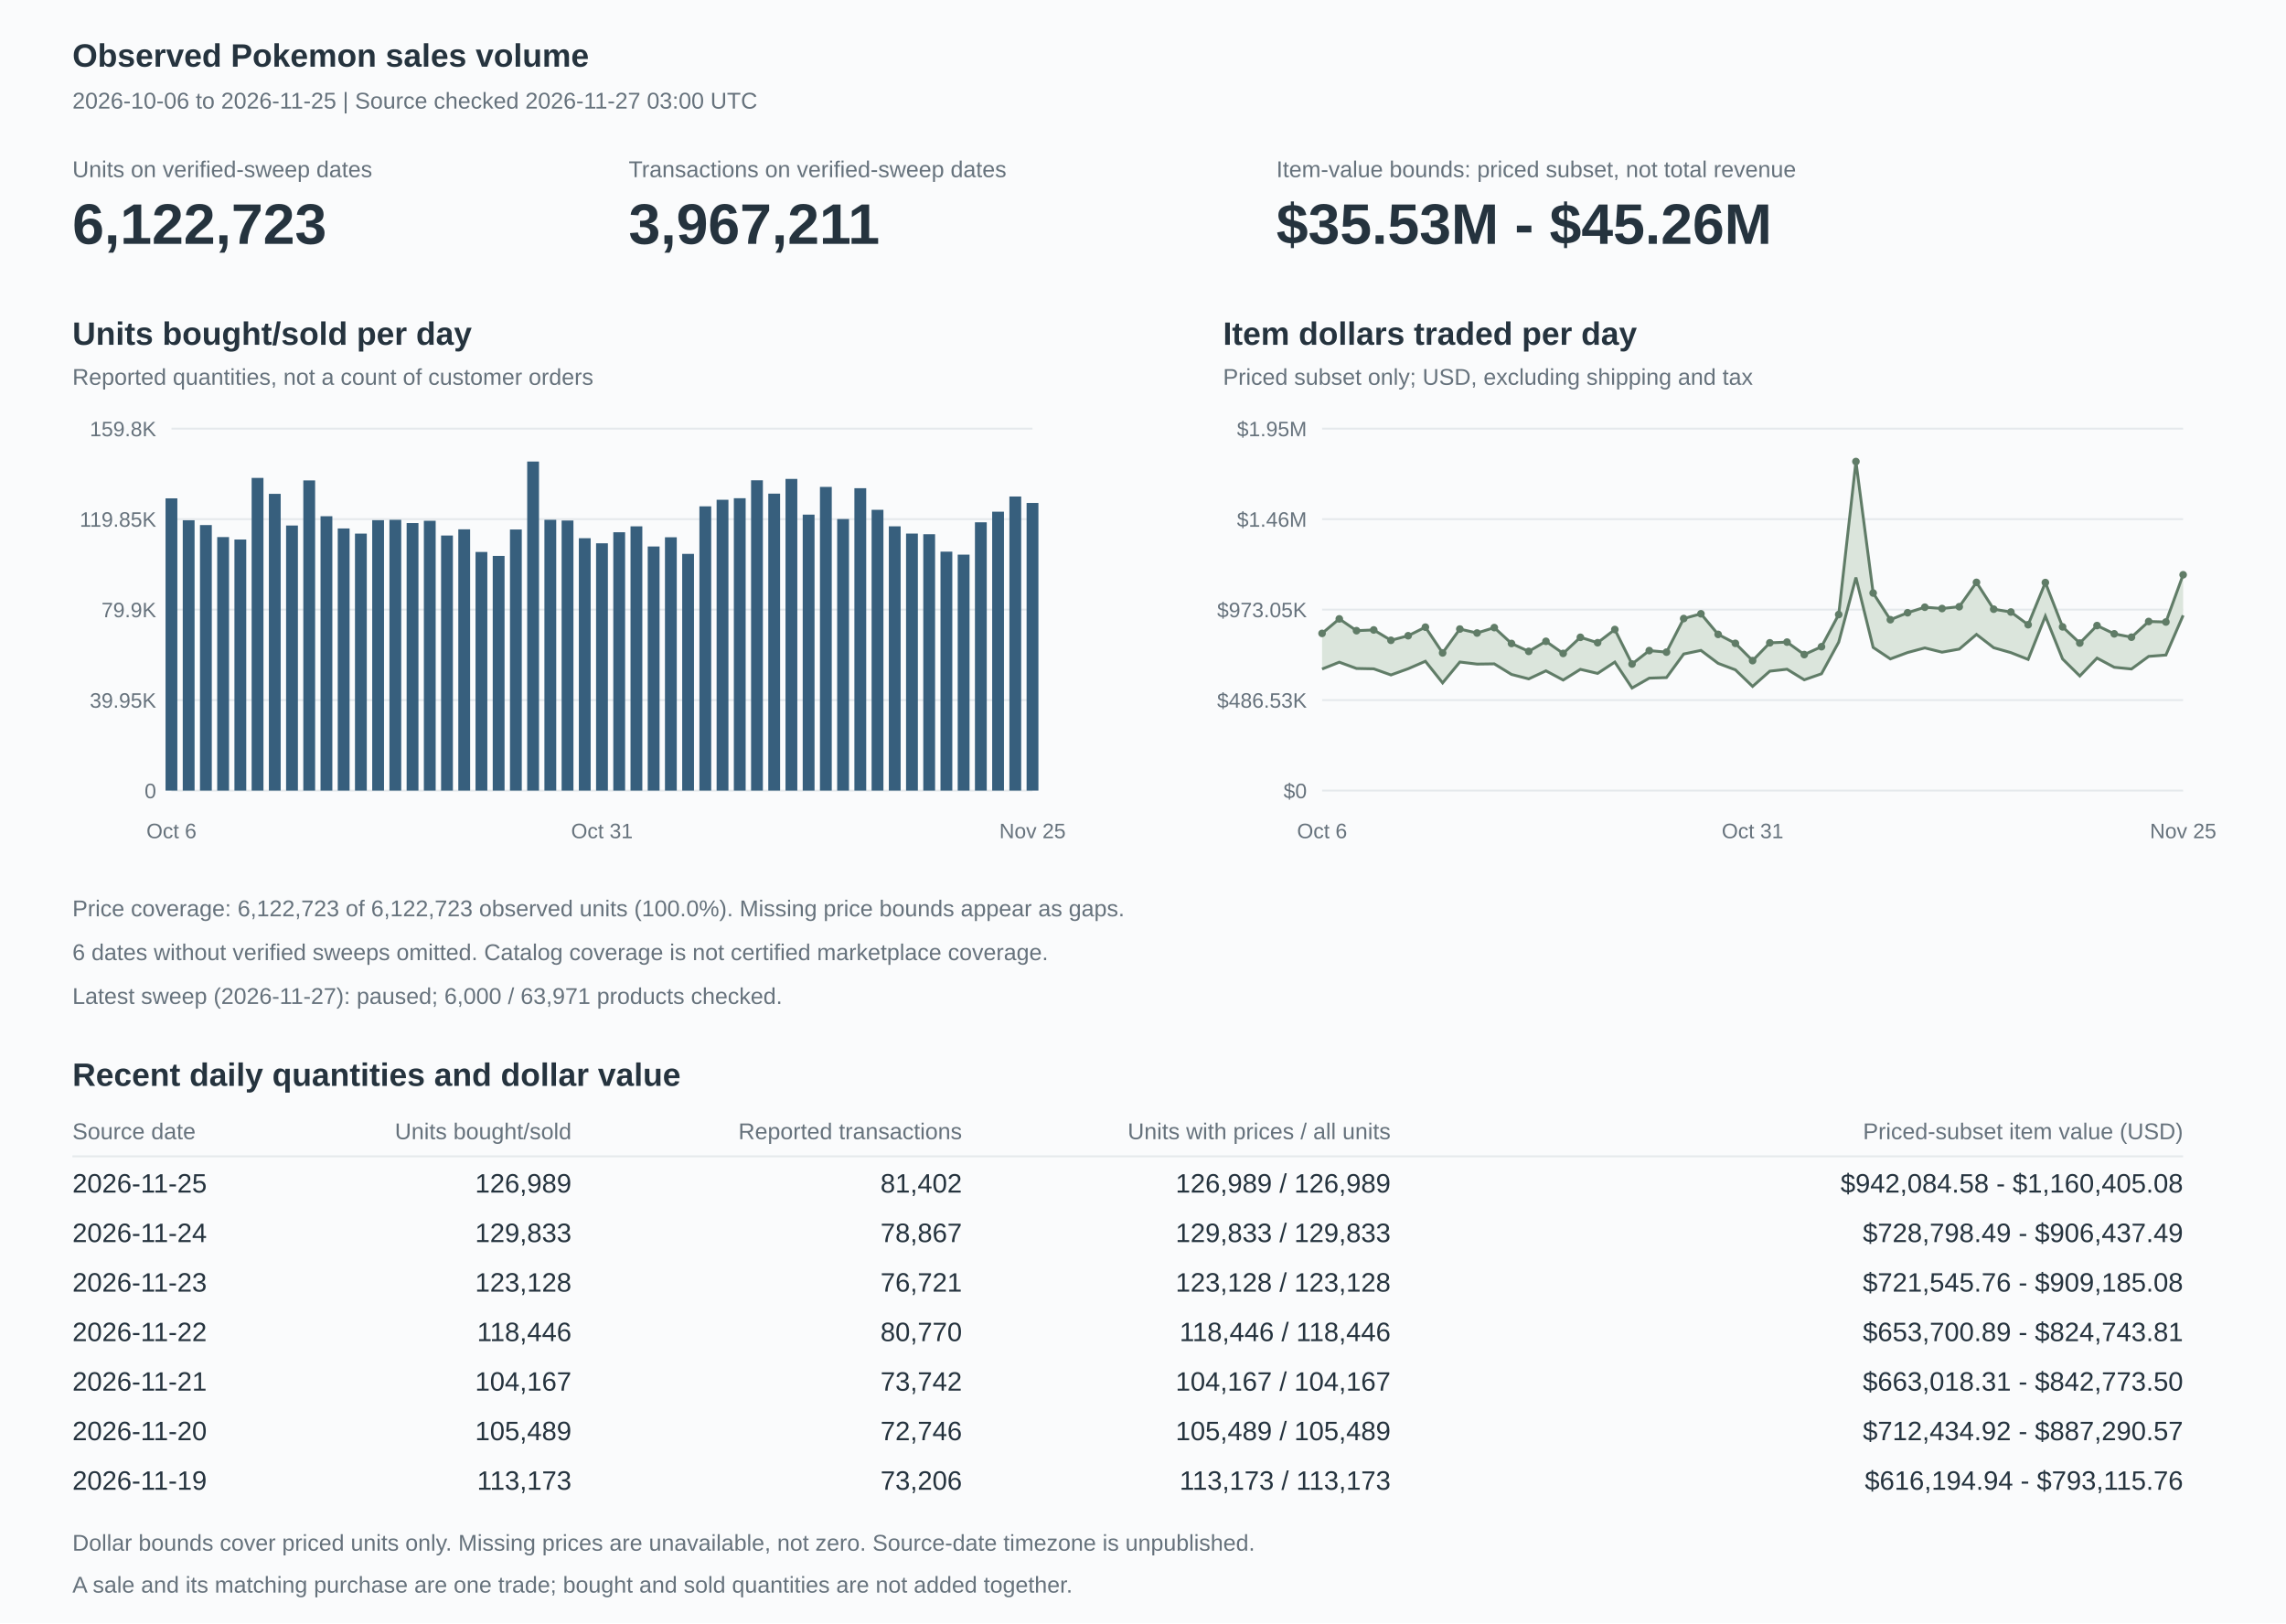
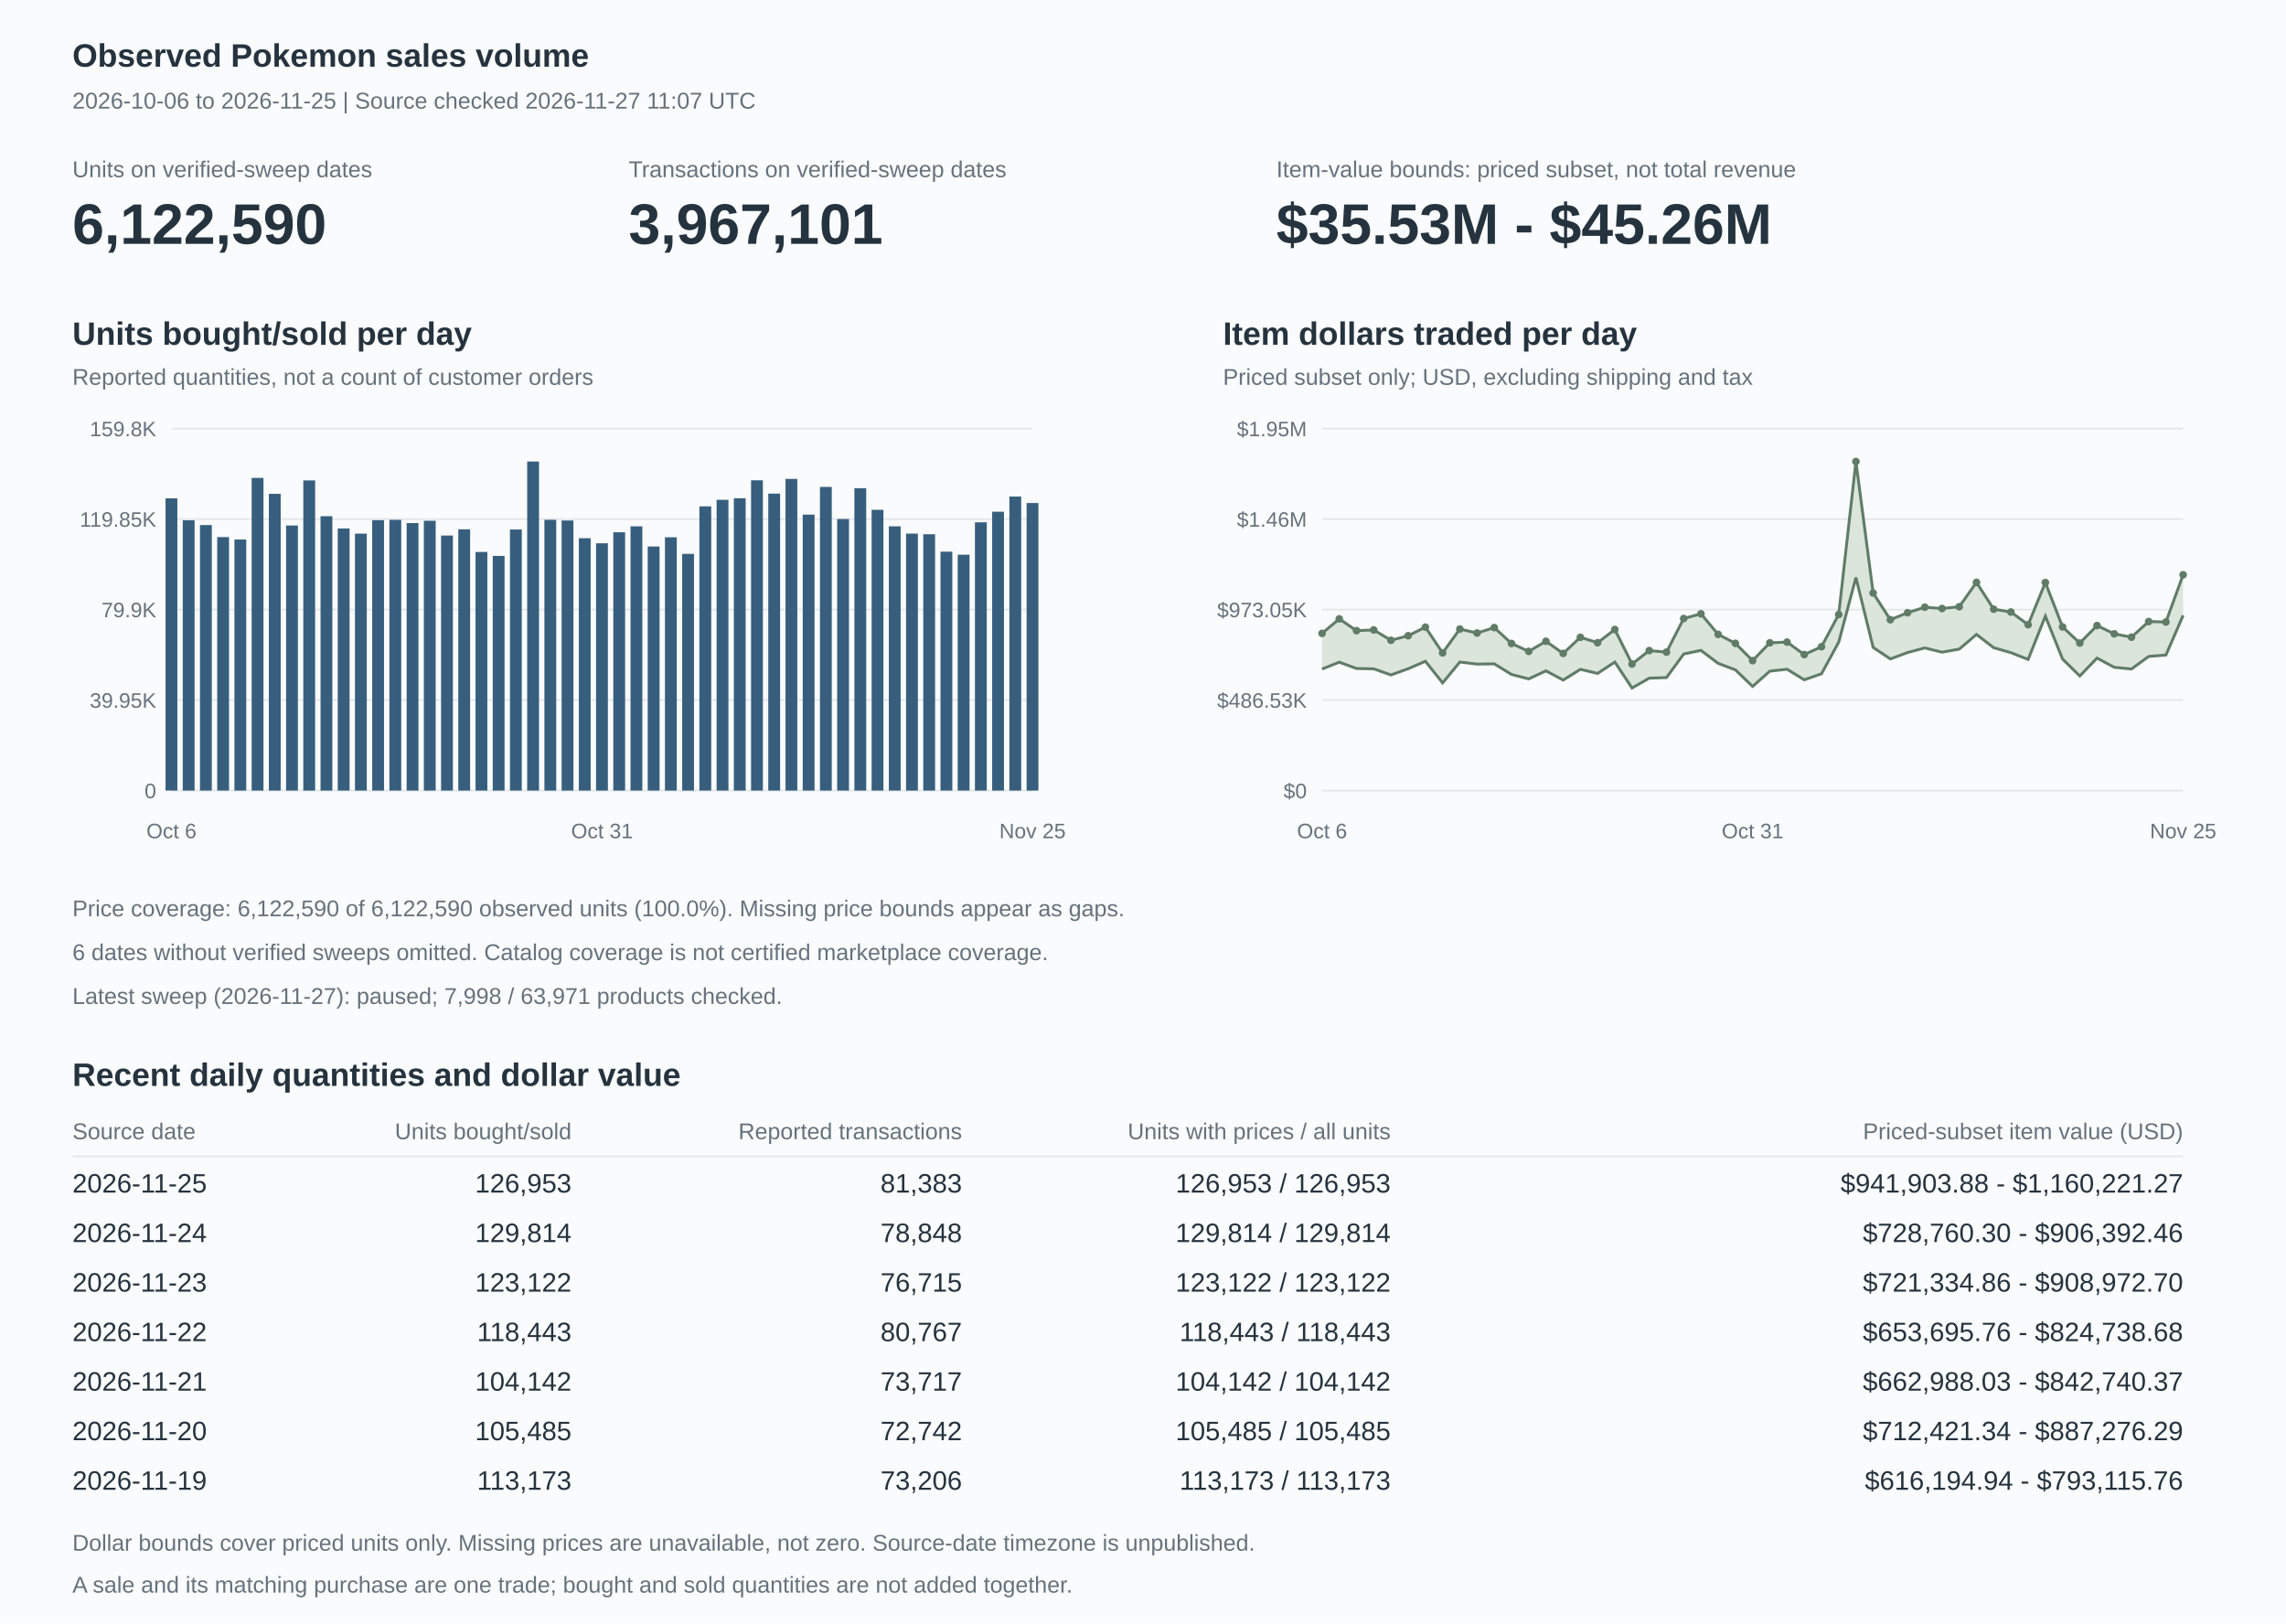
<svg xmlns="http://www.w3.org/2000/svg" width="1200" height="852" viewBox="0 0 1200 852" role="img" aria-labelledby="title description">
  <style>text{font-family:Arial,Helvetica,sans-serif;fill:#25333e;font-size:14px}.heading{font-size:17px;font-weight:600}.muted{fill:#66727c;font-size:12px}.axis{fill:#66727c;font-size:11px}.value{font-size:30px;font-weight:600}.grid{stroke:#e5e9ec;stroke-width:1}</style>
  <rect width="1200" height="852" fill="#fafbfc" />
  <text x="38" y="35" class="heading">Observed Pokemon sales volume</text>
-   <text x="38" y="57" class="muted">2026-10-06 to 2026-11-25 | Source checked 2026-11-27 03:00 UTC</text>
+   <text x="38" y="57" class="muted">2026-10-06 to 2026-11-25 | Source checked 2026-11-27 11:07 UTC</text>
  <text x="38" y="93" class="muted">Units on verified-sweep dates</text>
-   <text x="38" y="128" class="value">6,122,723</text>
+   <text x="38" y="128" class="value">6,122,590</text>
  <text x="330" y="93" class="muted">Transactions on verified-sweep dates</text>
-   <text x="330" y="128" class="value">3,967,211</text>
+   <text x="330" y="128" class="value">3,967,101</text>
  <text x="670" y="93" class="muted">Item-value bounds: priced subset, not total revenue</text>
  <text x="670" y="128" class="value">$35.53M - $45.26M</text>
  <text x="38" y="181" class="heading">Units bought/sold per day</text>
  <text x="38" y="202" class="muted">Reported quantities, not a count of customer orders</text>
  <path d="M90,415h452" class="grid" />
  <text x="82" y="419" text-anchor="end" class="axis">0</text>
  <path d="M90,367.5h452" class="grid" />
  <text x="82" y="371.5" text-anchor="end" class="axis">39.95K</text>
  <path d="M90,320h452" class="grid" />
  <text x="82" y="324" text-anchor="end" class="axis">79.9K</text>
  <path d="M90,272.5h452" class="grid" />
  <text x="82" y="276.5" text-anchor="end" class="axis">119.85K</text>
  <path d="M90,225h452" class="grid" />
  <text x="82" y="229" text-anchor="end" class="axis">159.8K</text>
  <rect x="86.898" y="261.598" width="6.204" height="153.402" fill="#375f7d" />
  <rect x="95.938" y="273.096" width="6.204" height="141.904" fill="#375f7d" />
  <rect x="104.978" y="275.622" width="6.204" height="139.378" fill="#375f7d" />
  <rect x="114.018" y="281.929" width="6.204" height="133.071" fill="#375f7d" />
  <rect x="123.058" y="283.21" width="6.204" height="131.79" fill="#375f7d" />
  <rect x="132.098" y="250.867" width="6.204" height="164.133" fill="#375f7d" />
  <rect x="141.138" y="259.233" width="6.204" height="155.767" fill="#375f7d" />
  <rect x="150.178" y="275.856" width="6.204" height="139.144" fill="#375f7d" />
  <rect x="159.218" y="252.182" width="6.204" height="162.818" fill="#375f7d" />
  <rect x="168.258" y="270.982" width="6.204" height="144.018" fill="#375f7d" />
  <rect x="177.298" y="277.402" width="6.204" height="137.598" fill="#375f7d" />
  <rect x="186.338" y="280.104" width="6.204" height="134.896" fill="#375f7d" />
  <rect x="195.378" y="273.057" width="6.204" height="141.943" fill="#375f7d" />
  <rect x="204.418" y="272.865" width="6.204" height="142.135" fill="#375f7d" />
  <rect x="213.458" y="274.575" width="6.204" height="140.425" fill="#375f7d" />
  <rect x="222.498" y="273.365" width="6.204" height="141.635" fill="#375f7d" />
  <rect x="231.538" y="281.11" width="6.204" height="133.89" fill="#375f7d" />
  <rect x="240.578" y="277.854" width="6.204" height="137.146" fill="#375f7d" />
  <rect x="249.618" y="289.74" width="6.204" height="125.26" fill="#375f7d" />
  <rect x="258.658" y="291.811" width="6.204" height="123.189" fill="#375f7d" />
  <rect x="267.698" y="277.946" width="6.204" height="137.054" fill="#375f7d" />
  <rect x="276.738" y="242.273" width="6.204" height="172.727" fill="#375f7d" />
  <rect x="285.778" y="272.851" width="6.204" height="142.149" fill="#375f7d" />
  <rect x="294.818" y="273.227" width="6.204" height="141.773" fill="#375f7d" />
-   <rect x="303.858" y="282.516" width="6.204" height="132.484" fill="#375f7d" />
+   <rect x="303.858" y="282.52" width="6.204" height="132.48" fill="#375f7d" />
  <rect x="312.898" y="285.19" width="6.204" height="129.81" fill="#375f7d" />
  <rect x="321.938" y="279.391" width="6.204" height="135.609" fill="#375f7d" />
-   <rect x="330.978" y="276.286" width="6.204" height="138.714" fill="#375f7d" />
+   <rect x="330.978" y="276.289" width="6.204" height="138.711" fill="#375f7d" />
  <rect x="340.018" y="286.866" width="6.204" height="128.134" fill="#375f7d" />
-   <rect x="349.058" y="282.028" width="6.204" height="132.972" fill="#375f7d" />
+   <rect x="349.058" y="282.031" width="6.204" height="132.969" fill="#375f7d" />
  <rect x="358.098" y="290.744" width="6.204" height="124.256" fill="#375f7d" />
-   <rect x="367.138" y="265.791" width="6.204" height="149.209" fill="#375f7d" />
-   <rect x="376.178" y="262.341" width="6.204" height="152.659" fill="#375f7d" />
-   <rect x="385.218" y="261.526" width="6.204" height="153.474" fill="#375f7d" />
+   <rect x="367.138" y="265.792" width="6.204" height="149.208" fill="#375f7d" />
+   <rect x="376.178" y="262.36" width="6.204" height="152.64" fill="#375f7d" />
+   <rect x="385.218" y="261.532" width="6.204" height="153.468" fill="#375f7d" />
  <rect x="394.258" y="252.118" width="6.204" height="162.882" fill="#375f7d" />
  <rect x="403.298" y="259.124" width="6.204" height="155.876" fill="#375f7d" />
  <rect x="412.338" y="251.391" width="6.204" height="163.609" fill="#375f7d" />
-   <rect x="421.378" y="270.142" width="6.204" height="144.858" fill="#375f7d" />
+   <rect x="421.378" y="270.143" width="6.204" height="144.857" fill="#375f7d" />
  <rect x="430.418" y="255.593" width="6.204" height="159.407" fill="#375f7d" />
  <rect x="439.458" y="272.459" width="6.204" height="142.541" fill="#375f7d" />
-   <rect x="448.498" y="256.273" width="6.204" height="158.727" fill="#375f7d" />
+   <rect x="448.498" y="256.274" width="6.204" height="158.726" fill="#375f7d" />
  <rect x="457.538" y="267.613" width="6.204" height="147.387" fill="#375f7d" />
-   <rect x="466.578" y="276.281" width="6.204" height="138.719" fill="#375f7d" />
-   <rect x="475.618" y="280.089" width="6.204" height="134.911" fill="#375f7d" />
+   <rect x="466.578" y="276.285" width="6.204" height="138.715" fill="#375f7d" />
+   <rect x="475.618" y="280.094" width="6.204" height="134.906" fill="#375f7d" />
  <rect x="484.658" y="280.437" width="6.204" height="134.563" fill="#375f7d" />
-   <rect x="493.698" y="289.574" width="6.204" height="125.426" fill="#375f7d" />
-   <rect x="502.738" y="291.145" width="6.204" height="123.855" fill="#375f7d" />
-   <rect x="511.778" y="274.168" width="6.204" height="140.832" fill="#375f7d" />
-   <rect x="520.818" y="268.601" width="6.204" height="146.399" fill="#375f7d" />
-   <rect x="529.858" y="260.629" width="6.204" height="154.371" fill="#375f7d" />
-   <rect x="538.898" y="264.01" width="6.204" height="150.99" fill="#375f7d" />
+   <rect x="493.698" y="289.578" width="6.204" height="125.422" fill="#375f7d" />
+   <rect x="502.738" y="291.175" width="6.204" height="123.825" fill="#375f7d" />
+   <rect x="511.778" y="274.171" width="6.204" height="140.829" fill="#375f7d" />
+   <rect x="520.818" y="268.608" width="6.204" height="146.392" fill="#375f7d" />
+   <rect x="529.858" y="260.651" width="6.204" height="154.349" fill="#375f7d" />
+   <rect x="538.898" y="264.053" width="6.204" height="150.947" fill="#375f7d" />
  <text x="90" y="440" text-anchor="middle" class="axis">Oct 6</text>
  <text x="316" y="440" text-anchor="middle" class="axis">Oct 31</text>
  <text x="542" y="440" text-anchor="middle" class="axis">Nov 25</text>
  <text x="642" y="181" class="heading">Item dollars traded per day</text>
  <text x="642" y="202" class="muted">Priced subset only; USD, excluding shipping and tax</text>
  <path d="M694,415h452" class="grid" />
  <text x="686" y="419" text-anchor="end" class="axis">$0</text>
  <path d="M694,367.5h452" class="grid" />
  <text x="686" y="371.5" text-anchor="end" class="axis">$486.53K</text>
  <path d="M694,320h452" class="grid" />
  <text x="686" y="324" text-anchor="end" class="axis">$973.05K</text>
  <path d="M694,272.5h452" class="grid" />
  <text x="686" y="276.5" text-anchor="end" class="axis">$1.46M</text>
  <path d="M694,225h452" class="grid" />
  <text x="686" y="229" text-anchor="end" class="axis">$1.95M</text>
-   <polygon points="694,332.487 703.04,324.868 712.08,331.057 721.12,330.672 730.16,336.111 739.2,333.713 748.24,329.209 757.28,342.729 766.32,330.209 775.36,332.294 784.4,329.446 793.44,337.776 802.48,341.927 811.52,336.639 820.56,343.002 829.6,334.538 838.64,337.381 847.68,330.453 856.72,348.559 865.76,341.513 874.8,342.323 883.84,324.695 892.88,322.195 901.92,333.017 910.96,337.713 920,346.78 929.04,337.435 938.08,337.063 947.12,343.609 956.16,339.475 965.2,322.591 974.24,242.273 983.28,311.303 992.32,325.304 1001.36,321.643 1010.4,318.738 1019.44,319.435 1028.48,318.48 1037.52,305.707 1046.56,319.776 1055.6,321.268 1064.64,327.931 1073.68,305.795 1082.72,329.058 1091.76,337.567 1100.8,328.373 1109.84,332.719 1118.88,334.48 1127.92,326.236 1136.96,326.504 1146,301.709 1146,323.024 1136.96,343.847 1127.92,344.555 1118.88,351.179 1109.84,350.269 1100.8,345.444 1091.76,354.84 1082.72,345.915 1073.68,323.439 1064.64,346.142 1055.6,342.586 1046.56,340.005 1037.52,333.027 1028.48,340.726 1019.44,342.348 1010.4,340.108 1001.36,342.529 992.32,345.886 983.28,339.849 974.24,303.168 965.2,337.084 956.16,353.683 947.12,356.847 938.08,351.293 929.04,352.309 920,360.317 910.96,351.614 901.92,348.214 892.88,341.408 883.84,343.301 874.8,355.671 865.76,355.975 856.72,361.149 847.68,347.536 838.64,353.487 829.6,351.355 820.56,356.972 811.52,352.135 802.48,356.369 793.44,354.025 784.4,348.473 775.36,348.599 766.32,347.508 757.28,358.473 748.24,347.117 739.2,351.032 730.16,354.297 721.12,351.087 712.08,350.9 703.04,347.592 694,351.206" fill="#dbe5dc" />
-   <polyline points="694,351.206 703.04,347.592 712.08,350.9 721.12,351.087 730.16,354.297 739.2,351.032 748.24,347.117 757.28,358.473 766.32,347.508 775.36,348.599 784.4,348.473 793.44,354.025 802.48,356.369 811.52,352.135 820.56,356.972 829.6,351.355 838.64,353.487 847.68,347.536 856.72,361.149 865.76,355.975 874.8,355.671 883.84,343.301 892.88,341.408 901.92,348.214 910.96,351.614 920,360.317 929.04,352.309 938.08,351.293 947.12,356.847 956.16,353.683 965.2,337.084 974.24,303.168 983.28,339.849 992.32,345.886 1001.36,342.529 1010.4,340.108 1019.44,342.348 1028.48,340.726 1037.52,333.027 1046.56,340.005 1055.6,342.586 1064.64,346.142 1073.68,323.439 1082.72,345.915 1091.76,354.84 1100.8,345.444 1109.84,350.269 1118.88,351.179 1127.92,344.555 1136.96,343.847 1146,323.024" fill="none" stroke="#607c67" stroke-width="1.5" />
-   <polyline points="694,332.487 703.04,324.868 712.08,331.057 721.12,330.672 730.16,336.111 739.2,333.713 748.24,329.209 757.28,342.729 766.32,330.209 775.36,332.294 784.4,329.446 793.44,337.776 802.48,341.927 811.52,336.639 820.56,343.002 829.6,334.538 838.64,337.381 847.68,330.453 856.72,348.559 865.76,341.513 874.8,342.323 883.84,324.695 892.88,322.195 901.92,333.017 910.96,337.713 920,346.78 929.04,337.435 938.08,337.063 947.12,343.609 956.16,339.475 965.2,322.591 974.24,242.273 983.28,311.303 992.32,325.304 1001.36,321.643 1010.4,318.738 1019.44,319.435 1028.48,318.48 1037.52,305.707 1046.56,319.776 1055.6,321.268 1064.64,327.931 1073.68,305.795 1082.72,329.058 1091.76,337.567 1100.8,328.373 1109.84,332.719 1118.88,334.48 1127.92,326.236 1136.96,326.504 1146,301.709" fill="none" stroke="#607c67" stroke-width="1.5" />
+   <polygon points="694,332.487 703.04,324.868 712.08,331.057 721.12,330.672 730.16,336.111 739.2,333.713 748.24,329.209 757.28,342.729 766.32,330.209 775.36,332.294 784.4,329.446 793.44,337.776 802.48,341.927 811.52,336.638 820.56,343.002 829.6,334.538 838.64,337.381 847.68,330.452 856.72,348.559 865.76,341.512 874.8,342.323 883.84,324.695 892.88,322.195 901.92,333.017 910.96,337.713 920,346.78 929.04,337.435 938.08,337.063 947.12,343.609 956.16,339.475 965.2,322.591 974.24,242.273 983.28,311.305 992.32,325.304 1001.36,321.643 1010.4,318.738 1019.44,319.435 1028.48,318.485 1037.52,305.707 1046.56,319.775 1055.6,321.268 1064.64,327.931 1073.68,305.801 1082.72,329.097 1091.76,337.567 1100.8,328.374 1109.84,332.722 1118.88,334.48 1127.92,326.256 1136.96,326.508 1146,301.726 1146,323.041 1136.96,343.85 1127.92,344.575 1118.88,351.179 1109.84,350.272 1100.8,345.446 1091.76,354.84 1082.72,345.954 1073.68,323.445 1064.64,346.142 1055.6,342.586 1046.56,340.005 1037.52,333.027 1028.48,340.732 1019.44,342.348 1010.4,340.108 1001.36,342.529 992.32,345.886 983.28,339.85 974.24,303.168 965.2,337.084 956.16,353.683 947.12,356.847 938.08,351.293 929.04,352.309 920,360.317 910.96,351.614 901.92,348.214 892.88,341.408 883.84,343.301 874.8,355.671 865.76,355.974 856.72,361.149 847.68,347.536 838.64,353.487 829.6,351.355 820.56,356.971 811.52,352.135 802.48,356.369 793.44,354.025 784.4,348.473 775.36,348.599 766.32,347.507 757.28,358.473 748.24,347.117 739.2,351.032 730.16,354.297 721.12,351.087 712.08,350.9 703.04,347.591 694,351.206" fill="#dbe5dc" />
+   <polyline points="694,351.206 703.04,347.591 712.08,350.9 721.12,351.087 730.16,354.297 739.2,351.032 748.24,347.117 757.28,358.473 766.32,347.507 775.36,348.599 784.4,348.473 793.44,354.025 802.48,356.369 811.52,352.135 820.56,356.971 829.6,351.355 838.64,353.487 847.68,347.536 856.72,361.149 865.76,355.974 874.8,355.671 883.84,343.301 892.88,341.408 901.92,348.214 910.96,351.614 920,360.317 929.04,352.309 938.08,351.293 947.12,356.847 956.16,353.683 965.2,337.084 974.24,303.168 983.28,339.85 992.32,345.886 1001.36,342.529 1010.4,340.108 1019.44,342.348 1028.48,340.732 1037.52,333.027 1046.56,340.005 1055.6,342.586 1064.64,346.142 1073.68,323.445 1082.72,345.954 1091.76,354.84 1100.8,345.446 1109.84,350.272 1118.88,351.179 1127.92,344.575 1136.96,343.85 1146,323.041" fill="none" stroke="#607c67" stroke-width="1.5" />
+   <polyline points="694,332.487 703.04,324.868 712.08,331.057 721.12,330.672 730.16,336.111 739.2,333.713 748.24,329.209 757.28,342.729 766.32,330.209 775.36,332.294 784.4,329.446 793.44,337.776 802.48,341.927 811.52,336.638 820.56,343.002 829.6,334.538 838.64,337.381 847.68,330.452 856.72,348.559 865.76,341.512 874.8,342.323 883.84,324.695 892.88,322.195 901.92,333.017 910.96,337.713 920,346.78 929.04,337.435 938.08,337.063 947.12,343.609 956.16,339.475 965.2,322.591 974.24,242.273 983.28,311.305 992.32,325.304 1001.36,321.643 1010.4,318.738 1019.44,319.435 1028.48,318.485 1037.52,305.707 1046.56,319.775 1055.6,321.268 1064.64,327.931 1073.68,305.801 1082.72,329.097 1091.76,337.567 1100.8,328.374 1109.84,332.722 1118.88,334.48 1127.92,326.256 1136.96,326.508 1146,301.726" fill="none" stroke="#607c67" stroke-width="1.5" />
  <circle cx="694" cy="332.487" r="2" fill="#607c67" />
  <circle cx="703.04" cy="324.868" r="2" fill="#607c67" />
  <circle cx="712.08" cy="331.057" r="2" fill="#607c67" />
  <circle cx="721.12" cy="330.672" r="2" fill="#607c67" />
  <circle cx="730.16" cy="336.111" r="2" fill="#607c67" />
  <circle cx="739.2" cy="333.713" r="2" fill="#607c67" />
  <circle cx="748.24" cy="329.209" r="2" fill="#607c67" />
  <circle cx="757.28" cy="342.729" r="2" fill="#607c67" />
  <circle cx="766.32" cy="330.209" r="2" fill="#607c67" />
  <circle cx="775.36" cy="332.294" r="2" fill="#607c67" />
  <circle cx="784.4" cy="329.446" r="2" fill="#607c67" />
  <circle cx="793.44" cy="337.776" r="2" fill="#607c67" />
  <circle cx="802.48" cy="341.927" r="2" fill="#607c67" />
-   <circle cx="811.52" cy="336.639" r="2" fill="#607c67" />
+   <circle cx="811.52" cy="336.638" r="2" fill="#607c67" />
  <circle cx="820.56" cy="343.002" r="2" fill="#607c67" />
  <circle cx="829.6" cy="334.538" r="2" fill="#607c67" />
  <circle cx="838.64" cy="337.381" r="2" fill="#607c67" />
-   <circle cx="847.68" cy="330.453" r="2" fill="#607c67" />
+   <circle cx="847.68" cy="330.452" r="2" fill="#607c67" />
  <circle cx="856.72" cy="348.559" r="2" fill="#607c67" />
-   <circle cx="865.76" cy="341.513" r="2" fill="#607c67" />
+   <circle cx="865.76" cy="341.512" r="2" fill="#607c67" />
  <circle cx="874.8" cy="342.323" r="2" fill="#607c67" />
  <circle cx="883.84" cy="324.695" r="2" fill="#607c67" />
  <circle cx="892.88" cy="322.195" r="2" fill="#607c67" />
  <circle cx="901.92" cy="333.017" r="2" fill="#607c67" />
  <circle cx="910.96" cy="337.713" r="2" fill="#607c67" />
  <circle cx="920" cy="346.78" r="2" fill="#607c67" />
  <circle cx="929.04" cy="337.435" r="2" fill="#607c67" />
  <circle cx="938.08" cy="337.063" r="2" fill="#607c67" />
  <circle cx="947.12" cy="343.609" r="2" fill="#607c67" />
  <circle cx="956.16" cy="339.475" r="2" fill="#607c67" />
  <circle cx="965.2" cy="322.591" r="2" fill="#607c67" />
  <circle cx="974.24" cy="242.273" r="2" fill="#607c67" />
-   <circle cx="983.28" cy="311.303" r="2" fill="#607c67" />
+   <circle cx="983.28" cy="311.305" r="2" fill="#607c67" />
  <circle cx="992.32" cy="325.304" r="2" fill="#607c67" />
  <circle cx="1001.36" cy="321.643" r="2" fill="#607c67" />
  <circle cx="1010.4" cy="318.738" r="2" fill="#607c67" />
  <circle cx="1019.44" cy="319.435" r="2" fill="#607c67" />
-   <circle cx="1028.48" cy="318.48" r="2" fill="#607c67" />
+   <circle cx="1028.48" cy="318.485" r="2" fill="#607c67" />
  <circle cx="1037.52" cy="305.707" r="2" fill="#607c67" />
-   <circle cx="1046.56" cy="319.776" r="2" fill="#607c67" />
+   <circle cx="1046.56" cy="319.775" r="2" fill="#607c67" />
  <circle cx="1055.6" cy="321.268" r="2" fill="#607c67" />
  <circle cx="1064.64" cy="327.931" r="2" fill="#607c67" />
-   <circle cx="1073.68" cy="305.795" r="2" fill="#607c67" />
-   <circle cx="1082.72" cy="329.058" r="2" fill="#607c67" />
+   <circle cx="1073.68" cy="305.801" r="2" fill="#607c67" />
+   <circle cx="1082.72" cy="329.097" r="2" fill="#607c67" />
  <circle cx="1091.76" cy="337.567" r="2" fill="#607c67" />
-   <circle cx="1100.8" cy="328.373" r="2" fill="#607c67" />
-   <circle cx="1109.84" cy="332.719" r="2" fill="#607c67" />
+   <circle cx="1100.8" cy="328.374" r="2" fill="#607c67" />
+   <circle cx="1109.84" cy="332.722" r="2" fill="#607c67" />
  <circle cx="1118.88" cy="334.48" r="2" fill="#607c67" />
-   <circle cx="1127.92" cy="326.236" r="2" fill="#607c67" />
-   <circle cx="1136.96" cy="326.504" r="2" fill="#607c67" />
-   <circle cx="1146" cy="301.709" r="2" fill="#607c67" />
+   <circle cx="1127.92" cy="326.256" r="2" fill="#607c67" />
+   <circle cx="1136.96" cy="326.508" r="2" fill="#607c67" />
+   <circle cx="1146" cy="301.726" r="2" fill="#607c67" />
  <text x="694" y="440" text-anchor="middle" class="axis">Oct 6</text>
  <text x="920" y="440" text-anchor="middle" class="axis">Oct 31</text>
  <text x="1146" y="440" text-anchor="middle" class="axis">Nov 25</text>
-   <text x="38" y="481" class="muted">Price coverage: 6,122,723 of 6,122,723 observed units (100.0%). Missing price bounds appear as gaps.</text>
+   <text x="38" y="481" class="muted">Price coverage: 6,122,590 of 6,122,590 observed units (100.0%). Missing price bounds appear as gaps.</text>
  <text x="38" y="504" class="muted">6 dates without verified sweeps omitted. Catalog coverage is not certified marketplace coverage.</text>
-   <text x="38" y="527" class="muted">Latest sweep (2026-11-27): paused; 6,000 / 63,971 products checked.</text>
+   <text x="38" y="527" class="muted">Latest sweep (2026-11-27): paused; 7,998 / 63,971 products checked.</text>
  <text x="38" y="570" class="heading">Recent daily quantities and dollar value</text>
  <text x="38" y="598" class="muted">Source date</text>
  <text x="300" y="598" text-anchor="end" class="muted">Units bought/sold</text>
  <text x="505" y="598" text-anchor="end" class="muted">Reported transactions</text>
  <text x="730" y="598" text-anchor="end" class="muted">Units with prices / all units</text>
  <text x="1146" y="598" text-anchor="end" class="muted">Priced-subset item value (USD)</text>
  <path d="M38,607h1108" class="grid" />
  <text x="38" y="626">2026-11-25</text>
-   <text x="300" y="626" text-anchor="end">126,989</text>
-   <text x="505" y="626" text-anchor="end">81,402</text>
-   <text x="730" y="626" text-anchor="end">126,989 / 126,989</text>
-   <text x="1146" y="626" text-anchor="end">$942,084.58 - $1,160,405.08</text>
+   <text x="300" y="626" text-anchor="end">126,953</text>
+   <text x="505" y="626" text-anchor="end">81,383</text>
+   <text x="730" y="626" text-anchor="end">126,953 / 126,953</text>
+   <text x="1146" y="626" text-anchor="end">$941,903.88 - $1,160,221.27</text>
  <text x="38" y="652">2026-11-24</text>
-   <text x="300" y="652" text-anchor="end">129,833</text>
-   <text x="505" y="652" text-anchor="end">78,867</text>
-   <text x="730" y="652" text-anchor="end">129,833 / 129,833</text>
-   <text x="1146" y="652" text-anchor="end">$728,798.49 - $906,437.49</text>
+   <text x="300" y="652" text-anchor="end">129,814</text>
+   <text x="505" y="652" text-anchor="end">78,848</text>
+   <text x="730" y="652" text-anchor="end">129,814 / 129,814</text>
+   <text x="1146" y="652" text-anchor="end">$728,760.30 - $906,392.46</text>
  <text x="38" y="678">2026-11-23</text>
-   <text x="300" y="678" text-anchor="end">123,128</text>
-   <text x="505" y="678" text-anchor="end">76,721</text>
-   <text x="730" y="678" text-anchor="end">123,128 / 123,128</text>
-   <text x="1146" y="678" text-anchor="end">$721,545.76 - $909,185.08</text>
+   <text x="300" y="678" text-anchor="end">123,122</text>
+   <text x="505" y="678" text-anchor="end">76,715</text>
+   <text x="730" y="678" text-anchor="end">123,122 / 123,122</text>
+   <text x="1146" y="678" text-anchor="end">$721,334.86 - $908,972.70</text>
  <text x="38" y="704">2026-11-22</text>
-   <text x="300" y="704" text-anchor="end">118,446</text>
-   <text x="505" y="704" text-anchor="end">80,770</text>
-   <text x="730" y="704" text-anchor="end">118,446 / 118,446</text>
-   <text x="1146" y="704" text-anchor="end">$653,700.89 - $824,743.81</text>
+   <text x="300" y="704" text-anchor="end">118,443</text>
+   <text x="505" y="704" text-anchor="end">80,767</text>
+   <text x="730" y="704" text-anchor="end">118,443 / 118,443</text>
+   <text x="1146" y="704" text-anchor="end">$653,695.76 - $824,738.68</text>
  <text x="38" y="730">2026-11-21</text>
-   <text x="300" y="730" text-anchor="end">104,167</text>
-   <text x="505" y="730" text-anchor="end">73,742</text>
-   <text x="730" y="730" text-anchor="end">104,167 / 104,167</text>
-   <text x="1146" y="730" text-anchor="end">$663,018.31 - $842,773.50</text>
+   <text x="300" y="730" text-anchor="end">104,142</text>
+   <text x="505" y="730" text-anchor="end">73,717</text>
+   <text x="730" y="730" text-anchor="end">104,142 / 104,142</text>
+   <text x="1146" y="730" text-anchor="end">$662,988.03 - $842,740.37</text>
  <text x="38" y="756">2026-11-20</text>
-   <text x="300" y="756" text-anchor="end">105,489</text>
-   <text x="505" y="756" text-anchor="end">72,746</text>
-   <text x="730" y="756" text-anchor="end">105,489 / 105,489</text>
-   <text x="1146" y="756" text-anchor="end">$712,434.92 - $887,290.57</text>
+   <text x="300" y="756" text-anchor="end">105,485</text>
+   <text x="505" y="756" text-anchor="end">72,742</text>
+   <text x="730" y="756" text-anchor="end">105,485 / 105,485</text>
+   <text x="1146" y="756" text-anchor="end">$712,421.34 - $887,276.29</text>
  <text x="38" y="782">2026-11-19</text>
  <text x="300" y="782" text-anchor="end">113,173</text>
  <text x="505" y="782" text-anchor="end">73,206</text>
  <text x="730" y="782" text-anchor="end">113,173 / 113,173</text>
  <text x="1146" y="782" text-anchor="end">$616,194.94 - $793,115.76</text>
  <text x="38" y="814" class="muted">Dollar bounds cover priced units only. Missing prices are unavailable, not zero. Source-date timezone is unpublished.</text>
  <text x="38" y="836" class="muted">A sale and its matching purchase are one trade; bought and sold quantities are not added together.</text>
</svg>
